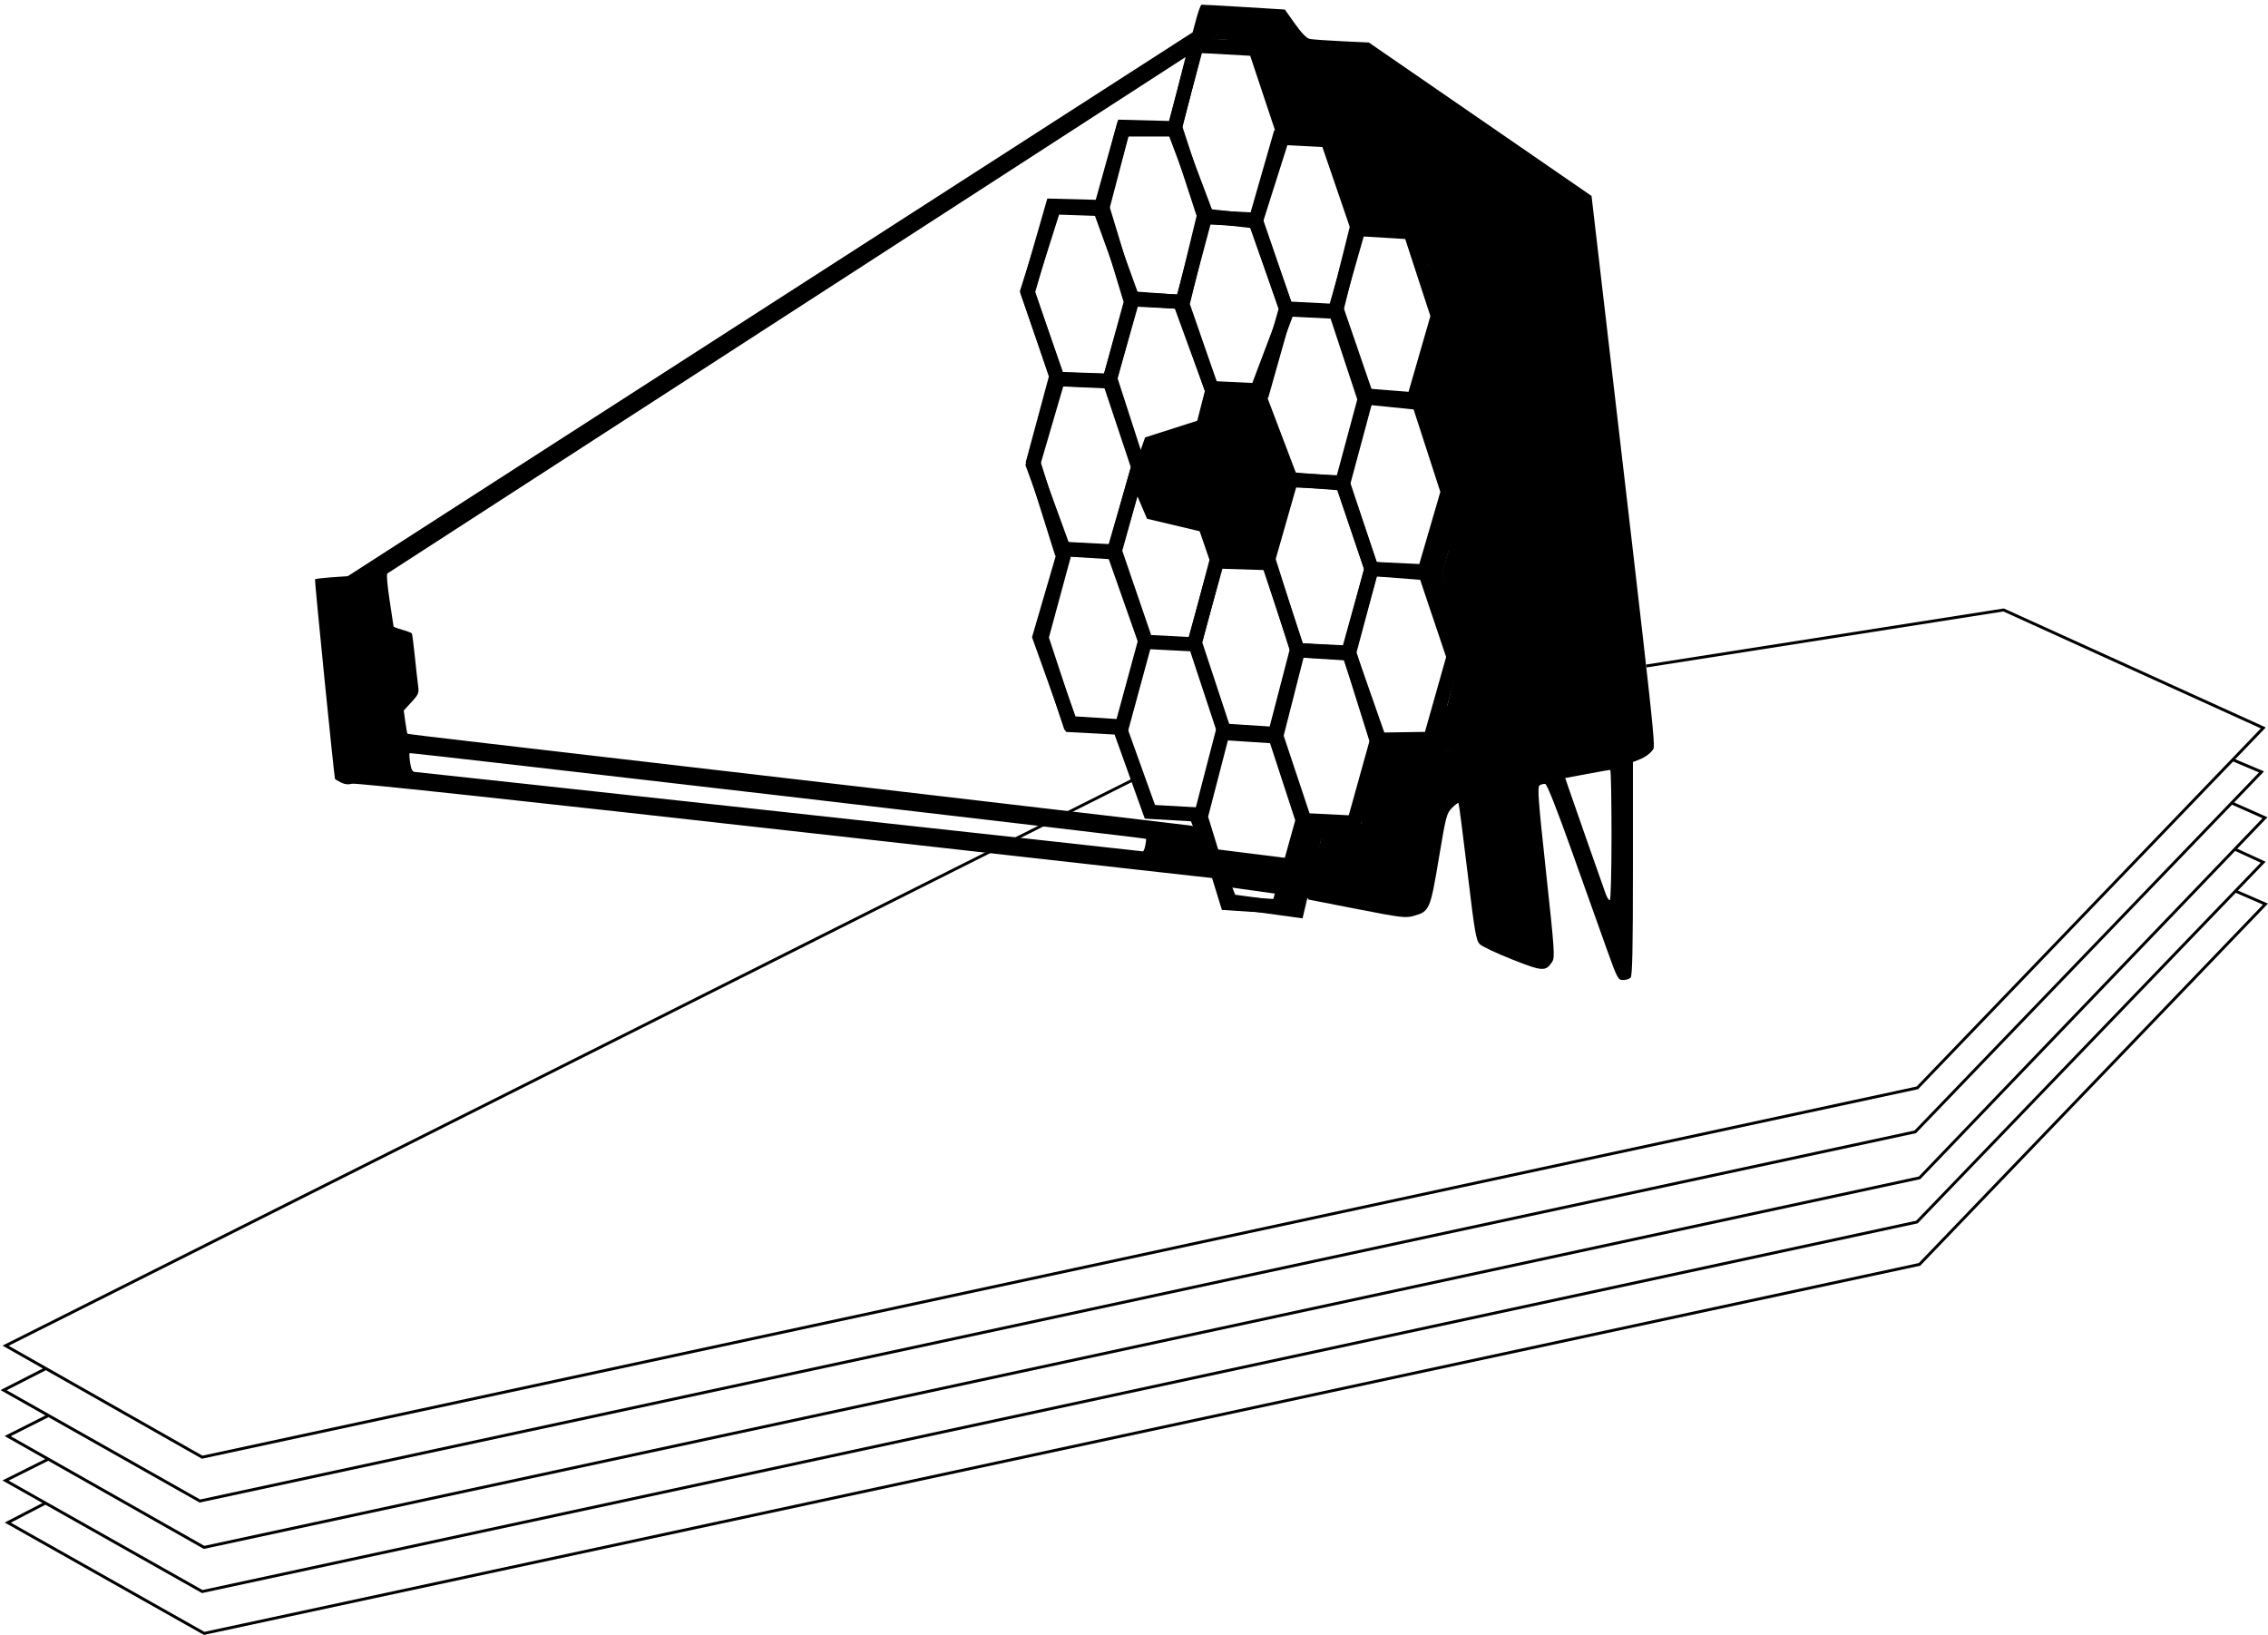
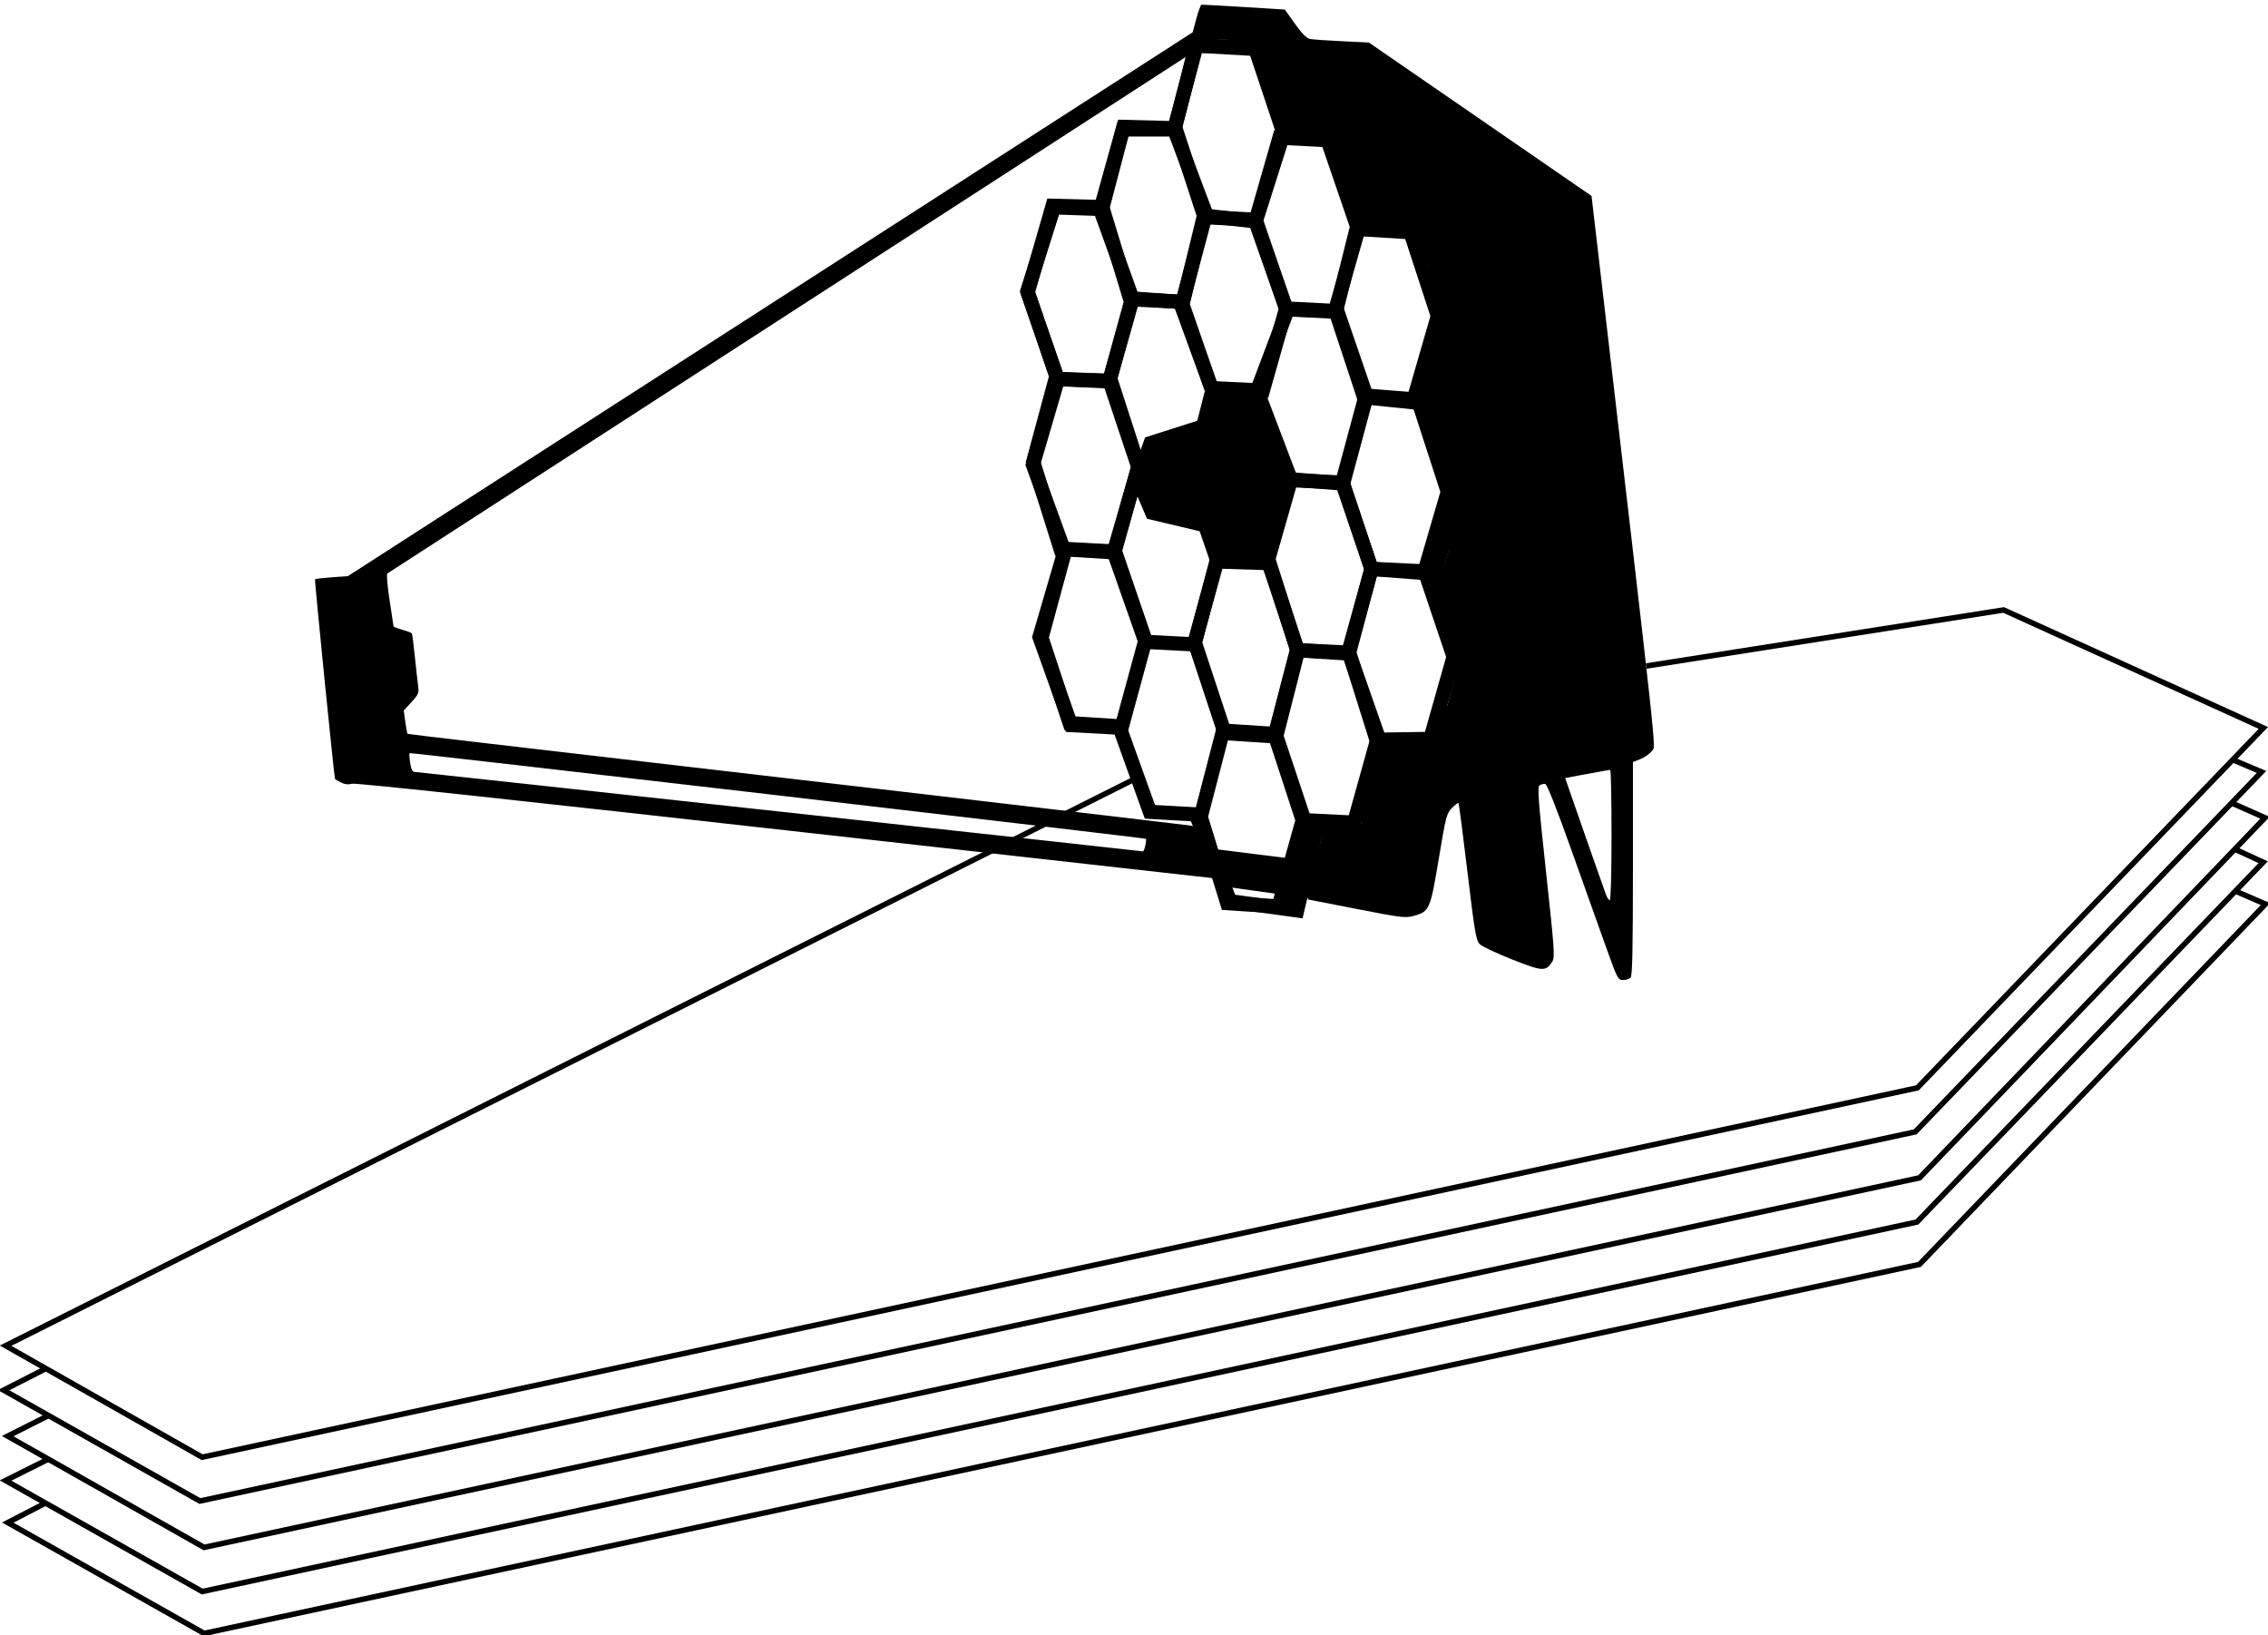
<svg xmlns="http://www.w3.org/2000/svg" width="207.007mm" height="149.197mm" viewBox="0 0 207.007 149.197" version="1.1" id="svg11100" xml:space="preserve">
  <defs id="defs11097" />
  <g id="layer8" style="display:inline">
    <path style="display:inline;fill:#000000;fill-opacity:1;stroke:none;stroke-width:0.672;stroke-dasharray:none;stroke-opacity:1" d="m 663.199,543.496 c -2.083,-5.814 -7.497,-20.991 -12.031,-33.726 -5.284,-14.84 -8.593,-23.215 -9.213,-23.323 -0.532,-0.093 -1.403,0.11 -1.934,0.452 -0.829,0.532 -0.516,4.777 2.207,29.945 2.945,27.216 3.096,29.442 2.105,30.955 -2.223,3.393 -3.295,3.329 -13.791,-0.822 -5.33,-2.108 -10.347,-4.472 -11.149,-5.252 -1.313,-1.278 -1.735,-3.734 -4.274,-24.91 -1.55,-12.92 -2.942,-23.627 -3.095,-23.793 -0.153,-0.166 -1.162,0.589 -2.242,1.678 -1.856,1.87 -2.109,2.843 -4.572,17.597 -2.924,17.513 -3.194,18.128 -8.643,19.653 -2.813,0.788 -4.326,0.603 -19.753,-2.411 l -16.706,-3.264 v -1.878 c 0,-1.035 -0.376,-1.894 -0.839,-1.915 -0.461,-0.02 -74.234,-8.275 -163.938,-18.344 -108.353,-12.162 -163.745,-18.128 -165.025,-17.774 -1.307,0.362 -2.547,0.212 -3.859,-0.467 -1.064,-0.55 -1.959,-1.068 -1.99,-1.151 -0.316,-0.84 -7.113,-68.688 -6.903,-68.909 0.155,-0.163 2.767,-0.474 5.802,-0.689 l 5.52,-0.392 145.716,-93.785 145.716,-93.785 1.285,-4.736 c 0.707,-2.605 1.51,-4.764 1.784,-4.798 0.274,-0.034 6.852,0.328 14.617,0.804 l 14.118,0.866 3.495,4.914 c 2.368,3.33 4.036,5.02 5.173,5.241 0.923,0.18 5.873,0.528 11,0.774 l 9.322,0.447 38.408,26.461 38.408,26.461 1.506,12.898 c 21.88,187.374 20.702,176.532 19.384,178.438 -0.673,0.973 -2.436,2.254 -3.917,2.847 l -2.693,1.078 v 36.787 c 0,27.717 -0.199,36.985 -0.805,37.592 -0.443,0.443 -1.615,0.805 -2.606,0.805 -1.716,0 -1.977,-0.493 -5.587,-10.571 z m 1.614,-39.432 c 0,-12.367 -0.198,-22.485 -0.441,-22.485 -0.242,0 -3.838,0.633 -7.99,1.407 l -7.549,1.407 1.882,5.473 c 2.049,5.958 10.822,30.979 12.097,34.502 0.434,1.2 1.062,2.181 1.395,2.181 0.348,0 0.606,-9.568 0.606,-22.485 z m -101.341,5.562 1.848,-6.233 h 8.742 8.742 l 2.855,-11.075 c 1.57,-6.091 3.281,-12.543 3.802,-14.337 l 0.947,-3.262 9.161,0.242 9.161,0.242 4.1,-15.773 4.1,-15.773 -3.315,-9.397 c -1.823,-5.168 -4.197,-11.986 -5.274,-15.151 l -1.959,-5.754 4.047,-13.538 c 2.226,-7.446 4.055,-13.918 4.065,-14.381 0.01,-0.464 -2.157,-7.71 -4.816,-16.103 l -4.834,-15.26 3.826,-13.936 c 2.105,-7.665 3.819,-14.421 3.809,-15.013 -0.018,-1.131 -10.523,-30.795 -11.114,-31.386 -0.188,-0.188 -4.019,-0.814 -8.514,-1.39 l -8.172,-1.049 -4.979,-14.431 c -2.739,-7.937 -5.083,-14.544 -5.211,-14.683 -0.127,-0.139 -3.999,-0.569 -8.603,-0.956 l -8.372,-0.704 -5.23,-14.892 -5.23,-14.892 -9.749,-0.641 -9.749,-0.641 -142.231,91.998 c -78.227,50.599 -142.496,92.173 -142.82,92.388 -0.326,0.216 0.021,4.318 0.778,9.184 0.752,4.837 1.367,8.926 1.367,9.087 0,0.161 1.367,0.676 3.038,1.144 1.671,0.468 3.149,1.036 3.284,1.262 0.136,0.226 0.588,3.734 1.005,7.794 0.417,4.061 0.933,8.641 1.146,10.177 0.356,2.563 0.167,3.035 -2.282,5.705 l -2.67,2.911 0.539,3.922 c 0.297,2.157 0.637,3.997 0.757,4.088 0.119,0.091 9.731,1.265 21.36,2.609 68.964,7.967 246.375,28.688 248.403,29.013 2.335,0.374 2.462,0.547 3.991,5.421 0.868,2.769 1.894,5.229 2.28,5.468 0.754,0.466 35.446,4.744 35.871,4.424 0.14,-0.106 1.087,-2.997 2.103,-6.425 z m -59.488,-1.978 c 0.233,-1.166 0.347,-2.19 0.252,-2.276 -0.378,-0.339 -253.771,-29.834 -254.035,-29.57 -0.156,0.156 -0.075,1.67 0.179,3.365 0.329,2.194 0.779,3.092 1.561,3.117 1.023,0.033 250.28,27.223 251.2,27.402 0.231,0.045 0.61,-0.873 0.844,-2.039 z" id="path4439" transform="matrix(0.2645833,0,0,0.2645833,-28.81001,-57.15928)" />
    <path style="display:inline;fill:#000000;fill-opacity:1;stroke:#000000;stroke-width:0.265;stroke-opacity:1" d="m 116.741,110.649 -0.572,2.23 -5.545,1.772 -0.686,1.944 -0.343,1.658 0.343,1.601 0.858,2.001 5.545,1.315 0.915,2.058 4.23,0.172 1.887,-6.917 -2.401,-7.546 z" id="path4441" transform="translate(-6.005619,-74.62608)" />
-     <path style="display:inline;fill:none;stroke:#000000;stroke-width:0.265;stroke-dasharray:none;stroke-opacity:1;paint-order:stroke markers fill" d="m 4.116,137.188 -3.407,1.764 17.926,10.111 156.563,-33.674 31.578,-32.88 -2.689,-1.167" id="path4443" />
-     <path style="display:inline;fill:none;stroke:#000000;stroke-width:0.265;stroke-dasharray:none;stroke-opacity:1;paint-order:stroke markers fill" d="m 4.404,133.164 -3.899,1.949 17.954,10.132 156.506,-33.722 31.601,-32.836 -2.567,-1.181" id="path4445" />
-     <path style="display:inline;fill:none;stroke:#000000;stroke-width:0.265;stroke-dasharray:none;stroke-opacity:1;paint-order:stroke markers fill" d="M 4.362,129.214 0.699,131.06 18.627,141.215 175.203,107.489 206.731,74.627 203.749,73.305" id="path4447" />
-     <path style="display:inline;fill:none;stroke:#000000;stroke-width:0.265;stroke-dasharray:none;stroke-opacity:1;paint-order:stroke markers fill" d="m 203.768,69.327 2.648,1.119 L 174.808,103.294 18.243,136.984 0.331,126.866 4.105,124.937" id="path4449" />
-     <path style="display:inline;fill:none;fill-opacity:1;stroke:#000000;stroke-width:0.265;stroke-dasharray:none;stroke-opacity:1;paint-order:stroke markers fill" d="M 104.115,70.816 0.511,122.808 18.453,132.984 175.004,99.278 206.581,66.431 182.876,55.665 150.258,60.78" id="path4451" />
+     <path style="display:inline;fill:none;stroke:#000000;stroke-width:0.5;stroke-dasharray:none;stroke-opacity:1;paint-order:stroke markers fill" d="m 4.116,137.188 -3.407,1.764 17.926,10.111 156.563,-33.674 31.578,-32.88 -2.689,-1.167" id="path4443" />
+     <path style="display:inline;fill:none;stroke:#000000;stroke-width:0.5;stroke-dasharray:none;stroke-opacity:1;paint-order:stroke markers fill" d="m 4.404,133.164 -3.899,1.949 17.954,10.132 156.506,-33.722 31.601,-32.836 -2.567,-1.181" id="path4445" />
+     <path style="display:inline;fill:none;stroke:#000000;stroke-width:0.5;stroke-dasharray:none;stroke-opacity:1;paint-order:stroke markers fill" d="M 4.362,129.214 0.699,131.06 18.627,141.215 175.203,107.489 206.731,74.627 203.749,73.305" id="path4447" />
+     <path style="display:inline;fill:none;stroke:#000000;stroke-width:0.5;stroke-dasharray:none;stroke-opacity:1;paint-order:stroke markers fill" d="m 203.768,69.327 2.648,1.119 L 174.808,103.294 18.243,136.984 0.331,126.866 4.105,124.937" id="path4449" />
+     <path style="display:inline;fill:none;fill-opacity:1;stroke:#000000;stroke-width:0.5;stroke-dasharray:none;stroke-opacity:1;paint-order:stroke markers fill" d="M 104.115,70.816 0.511,122.808 18.453,132.984 175.004,99.278 206.581,66.431 182.876,55.665 150.258,60.78" id="path4451" />
    <path style="display:inline;fill:none;fill-opacity:1;stroke:#000000;stroke-width:1.3;stroke-dasharray:none;stroke-opacity:1" d="m 137.963,61.304 -1.919,7.558 -4.679,-0.12 -1.919,7.318 -4.559,-0.12 -2.279,7.918 2.759,7.918 -2.279,7.798 2.879,7.918 -2.279,7.798 2.879,8.038 4.439,0.24 2.759,7.678 4.199,0.24 3.119,7.918 6.118,0.84 1.68,-7.078 4.679,-0.24 2.159,-7.678 4.919,-0.12 2.039,-7.798 -2.879,-7.918 2.159,-7.558 -2.399,-8.158 2.039,-7.798 -2.999,-7.918 -4.439,-0.72 -2.639,-7.678 -4.439,-0.48 -2.759,-7.558 z" id="path4453" transform="translate(-28.81001,-57.15928)" />
    <path style="display:inline;fill:none;fill-opacity:1;stroke:#000000;stroke-width:1.3;stroke-dasharray:none;stroke-opacity:1;paint-order:stroke markers fill" d="m 109.305,77.945 12.726,1.591" id="path4455" />
    <path style="display:inline;fill:none;fill-opacity:1;stroke:#000000;stroke-width:1.3;stroke-dasharray:none;stroke-opacity:1;paint-order:stroke markers fill" d="m 111.501,80.217 8.711,1.212" id="path4457" />
    <path style="display:inline;fill:none;fill-opacity:1;stroke:#000000;stroke-width:1.3;stroke-dasharray:none;stroke-opacity:1;paint-order:stroke markers fill" d="m 124.53,78.93 1.969,-6.969" id="path4459" />
    <path style="display:inline;fill:none;fill-opacity:1;stroke:#000000;stroke-width:1.3;stroke-dasharray:none;stroke-opacity:1;paint-order:stroke markers fill" d="m 116.705,82.723 2.195,-7.871 -2.573,-7.871 -4.692,-0.303 -2.043,7.871 2.422,7.871 z" id="path4461" />
    <path style="display:inline;fill:none;fill-opacity:1;stroke:#000000;stroke-width:1.3;stroke-dasharray:none;stroke-opacity:1;paint-order:stroke markers fill" d="m 119.051,74.851 4.541,0.227 2.195,-7.871 -2.649,-7.568 -4.768,-0.303 -1.968,7.568 z" id="path4463" />
    <path style="display:inline;fill:none;fill-opacity:1;stroke:#000000;stroke-width:1.3;stroke-dasharray:none;stroke-opacity:1;paint-order:stroke markers fill" d="m 118.445,59.336 -2.725,-8.174 2.119,-7.417 4.692,0.378 2.649,7.795 -2.119,7.644 z" id="path4465" />
    <path style="display:inline;fill:none;fill-opacity:1;stroke:#000000;stroke-width:1.3;stroke-dasharray:none;stroke-opacity:1;paint-order:stroke markers fill" d="m 122.532,43.972 2.119,-7.871 4.768,0.378 2.725,8.401 -2.119,7.266 -4.844,-0.227 z" id="path4467" />
    <path style="display:inline;fill:none;fill-opacity:1;stroke:#000000;stroke-width:1.3;stroke-dasharray:none;stroke-opacity:1;paint-order:stroke markers fill" d="m 125.181,51.919 4.919,0.378 2.573,7.644 -2.119,7.493 -4.919,0.076 -2.498,-7.947 z" id="path4469" />
    <path style="display:inline;fill:none;fill-opacity:1;stroke:#000000;stroke-width:1.3;stroke-dasharray:none;stroke-opacity:1;paint-order:stroke markers fill" d="m 115.872,51.389 -4.844,-0.151 -1.968,7.417 2.725,8.25 4.692,0.303 1.968,-7.72 z" id="path4471" />
    <path style="display:inline;fill:none;fill-opacity:1;stroke:#000000;stroke-width:1.3;stroke-dasharray:none;stroke-opacity:1;paint-order:stroke markers fill" d="m 102.4,66.299 -4.768,-0.303 -2.573,-7.795 2.195,-8.098 4.39,0.227 2.876,8.174 z" id="path4473" />
    <path style="display:inline;fill:none;fill-opacity:1;stroke:#000000;stroke-width:1.3;stroke-dasharray:none;stroke-opacity:1;paint-order:stroke markers fill" d="m 104.595,58.579 4.39,0.227 2.119,-7.644 -2.573,-7.493 -4.844,-0.303 -1.968,6.812 z" id="path4475" />
    <path style="display:inline;fill:none;fill-opacity:1;stroke:#000000;stroke-width:1.3;stroke-dasharray:none;stroke-opacity:1;paint-order:stroke markers fill" d="m 96.8,50.103 4.919,0.303 2.195,-7.871 -2.498,-7.72 -5.071,-0.227 -2.043,7.568 z" id="path4477" />
    <path style="display:inline;fill:none;fill-opacity:1;stroke:#000000;stroke-width:1.3;stroke-dasharray:none;stroke-opacity:1;paint-order:stroke markers fill" d="m 96.497,34.588 4.768,0.151 1.968,-7.19 -2.573,-8.477 -4.465,-0.151 -2.422,7.644 z" id="path4479" />
    <path style="display:inline;fill:none;fill-opacity:1;stroke:#000000;stroke-width:1.3;stroke-dasharray:none;stroke-opacity:1;paint-order:stroke markers fill" d="m 102.476,11.807 -2.043,7.341 2.952,8.174 4.541,0.227 2.043,-7.644 -2.649,-8.098 z" id="path4481" />
    <path style="display:inline;fill:none;fill-opacity:1;stroke:#000000;stroke-width:1.3;stroke-dasharray:none;stroke-opacity:1;paint-order:stroke markers fill" d="m 107.169,11.807 2.043,-7.644 5.374,0.303 2.573,7.72 -2.498,7.871 -4.465,-0.227 z" id="path4483" />
    <path style="display:inline;fill:none;fill-opacity:1;stroke:#000000;stroke-width:1.3;stroke-dasharray:none;stroke-opacity:1;paint-order:stroke markers fill" d="m 109.893,19.678 -1.968,8.098 2.649,7.644 4.692,0.227 2.119,-7.493 -2.725,-7.947 z" id="path4485" />
    <path style="display:inline;fill:none;fill-opacity:1;stroke:#000000;stroke-width:1.3;stroke-dasharray:none;stroke-opacity:1;paint-order:stroke markers fill" d="m 107.698,27.549 2.952,8.098 -1.892,7.417 -4.768,-0.151 -2.725,-8.174 2.119,-7.493 z" id="path4487" />
    <path style="display:inline;fill:none;fill-opacity:1;stroke:#000000;stroke-width:1.3;stroke-dasharray:none;stroke-opacity:1;paint-order:stroke markers fill" d="m 114.737,35.647 3.103,8.174 4.768,0.227 2.119,-7.871 -2.649,-7.72 -4.541,-0.227 z" id="path4489" />
    <path style="display:inline;fill:none;fill-opacity:1;stroke:#000000;stroke-width:1.3;stroke-dasharray:none;stroke-opacity:1;paint-order:stroke markers fill" d="m 114.586,20.208 2.195,-7.644 4.39,0.227 2.8,8.174 -2.119,7.417 -4.465,-0.227 z" id="path4491" />
    <path style="display:inline;fill:none;fill-opacity:1;stroke:#000000;stroke-width:1.3;stroke-dasharray:none;stroke-opacity:1;paint-order:stroke markers fill" d="m 123.819,20.889 4.919,0.303 2.498,7.644 -2.271,7.871 -4.465,-0.454 -2.573,-7.795 z" id="path4493" />
    <path style="display:inline;fill:none;fill-opacity:1;stroke:#000000;stroke-width:1.3;stroke-dasharray:none;stroke-opacity:1;paint-order:stroke markers fill" d="m 117.646,82.595 1.797,-7.1" id="path4495" />
    <path style="display:inline;fill:none;fill-opacity:1;stroke:#000000;stroke-width:1.3;stroke-dasharray:none;stroke-opacity:1;paint-order:stroke markers fill" d="m 130.947,68.305 1.258,-3.865" id="path4497" />
    <path style="display:inline;fill:none;fill-opacity:1;stroke:#000000;stroke-width:1.3;stroke-dasharray:none;stroke-opacity:1;paint-order:stroke markers fill" d="m 123.937,74.866 2.157,-6.741" id="path4499" />
    <path style="display:inline;fill:none;fill-opacity:1;stroke:#000000;stroke-width:1.3;stroke-dasharray:none;stroke-opacity:1;paint-order:stroke markers fill" d="m 131.936,50.15 2.157,-5.932" id="path4501" />
    <path style="display:inline;fill:none;fill-opacity:1;stroke:#000000;stroke-width:1.3;stroke-dasharray:none;stroke-opacity:1;paint-order:stroke markers fill" d="m 129.959,36.219 2.157,-7.46 -1.708,-4.404" id="path4503" />
    <path style="display:inline;fill:none;fill-opacity:1;stroke:#000000;stroke-width:1.3;stroke-dasharray:none;stroke-opacity:1;paint-order:stroke markers fill" d="m 124.746,20.851 -2.876,-7.999" id="path4505" />
    <path style="display:inline;fill:none;fill-opacity:1;stroke:#000000;stroke-width:1.3;stroke-dasharray:none;stroke-opacity:1;paint-order:stroke markers fill" d="M 131.487,37.927 129.689,35.95" id="path4507" />
  </g>
</svg>
